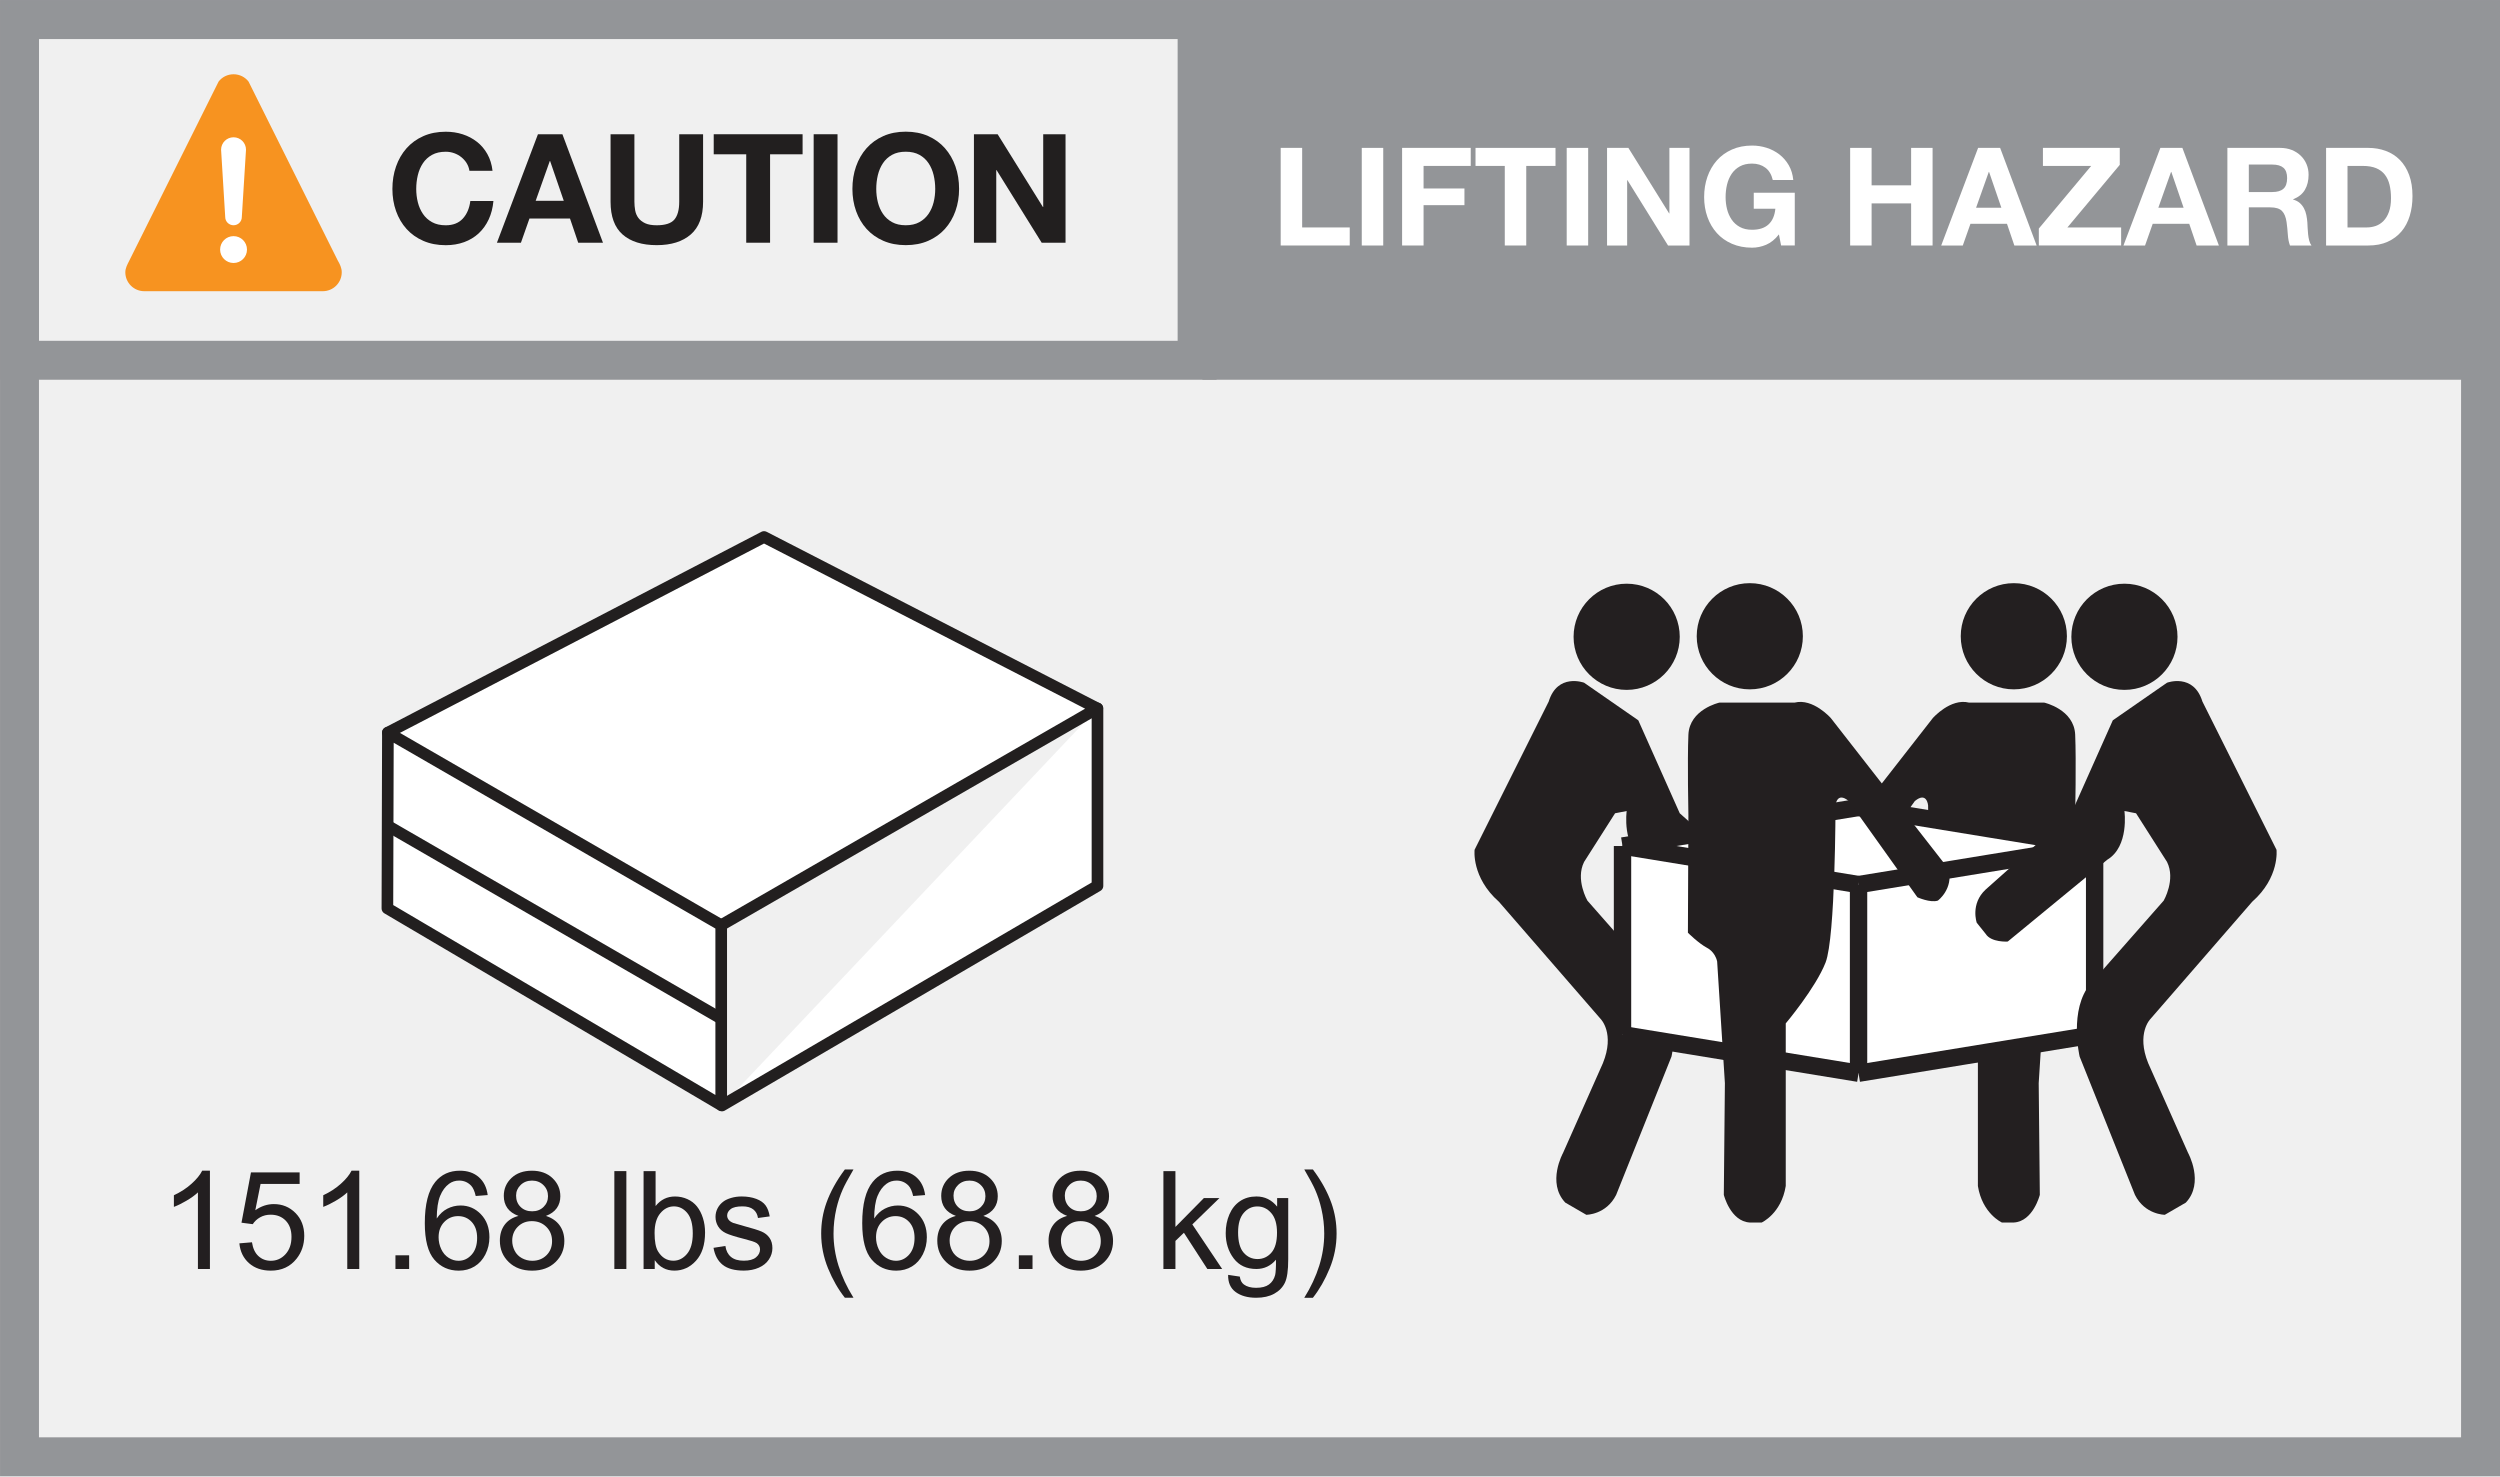
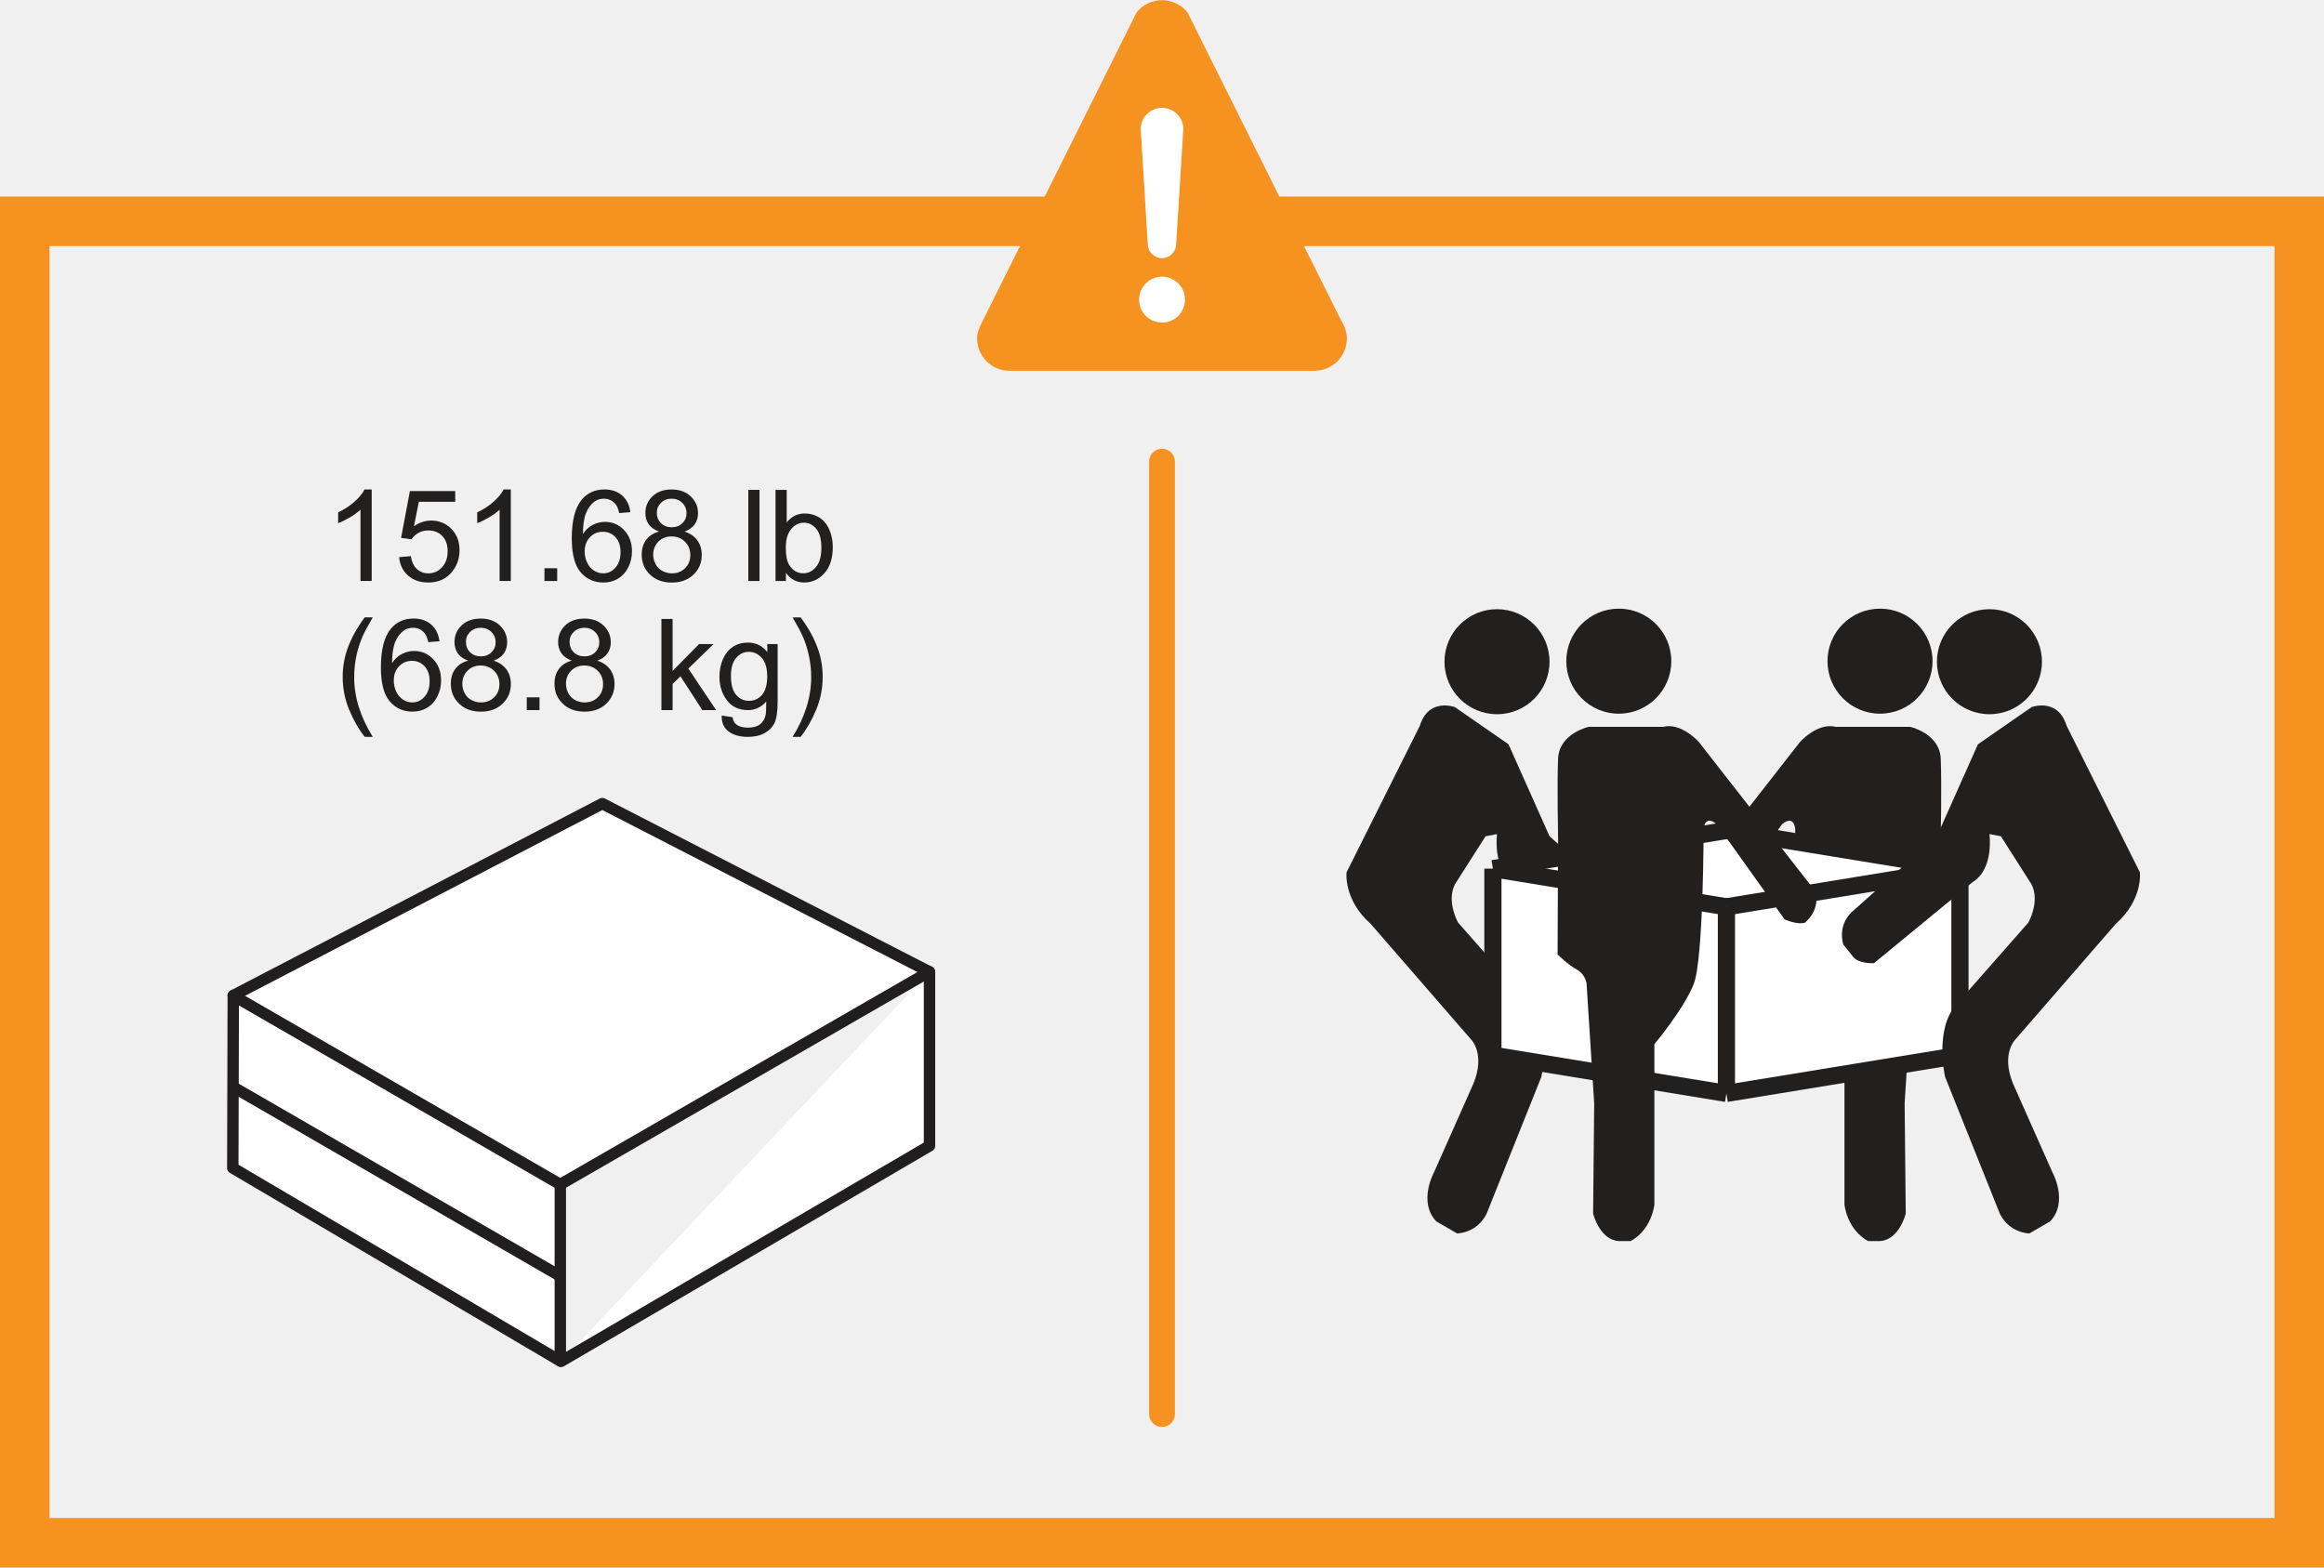
- <svg xmlns="http://www.w3.org/2000/svg" id="a" width="2.54in" height="1.5in" viewBox="0 0 182.849 107.967">
-   <rect x="1.426" y="1.424" width="180" height="105.118" fill="none" stroke="#939598" stroke-width="2.848" />
-   <polygon points="181.426 1.424 89.368 1.424 89.368 26.343 152.47 26.343 181.426 26.343 181.426 1.424" fill="#939598" stroke="#939598" stroke-width="2.848" />
-   <rect x="1.426" y="1.424" width="86.13" height="24.919" fill="none" stroke="#939598" stroke-width="2.848" />
-   <path d="M95.239,10.809v5.819h3.48v1.32h-5.05v-7.14h1.57Z" fill="#fff" />
-   <path d="M101.169,10.809v7.14h-1.57v-7.14h1.57Z" fill="#fff" />
-   <path d="M107.569,10.809v1.319h-3.45v1.65h2.99v1.22h-2.99v2.95h-1.57v-7.14h5.02Z" fill="#fff" />
-   <path d="M107.919,12.128v-1.319h5.85v1.319h-2.14v5.82h-1.57v-5.82h-2.14Z" fill="#fff" />
-   <path d="M116.158,10.809v7.14h-1.57v-7.14h1.57Z" fill="#fff" />
-   <path d="M119.099,10.809l2.98,4.79h.02v-4.79h1.47v7.14h-1.57l-2.97-4.78h-.02v4.78h-1.47v-7.14h1.56Z" fill="#fff" />
-   <path d="M129.179,17.893c-.34.143-.684.215-1.031.215-.545,0-1.037-.095-1.474-.285s-.806-.451-1.105-.785c-.3-.333-.53-.725-.689-1.175-.16-.45-.24-.935-.24-1.455,0-.533.08-1.028.24-1.485.159-.456.39-.854.689-1.194s.669-.606,1.105-.8.929-.29,1.474-.29c.367,0,.723.055,1.066.165.342.109.652.271.93.484.275.214.504.477.686.79.18.313.289.674.33,1.08h-1.5c-.094-.4-.273-.7-.541-.9-.266-.199-.59-.3-.971-.3-.354,0-.652.068-.898.205-.248.137-.447.32-.601.55-.153.23-.265.492-.335.785-.07.294-.104.597-.104.91,0,.3.034.592.104.875s.182.538.335.765c.153.228.353.409.601.545.246.137.545.205.898.205.521,0,.922-.131,1.205-.395s.449-.646.496-1.146h-1.58v-1.17h3v3.86h-1l-.16-.81c-.279.359-.59.611-.93.755Z" fill="#fff" />
-   <path d="M136.888,10.809v2.739h2.891v-2.739h1.569v7.14h-1.569v-3.08h-2.891v3.08h-1.569v-7.14h1.569Z" fill="#fff" />
-   <path d="M146.289,10.809l2.67,7.14h-1.63l-.54-1.59h-2.67l-.561,1.59h-1.579l2.699-7.14h1.61ZM146.379,15.188l-.899-2.62h-.021l-.93,2.62h1.85Z" fill="#fff" />
-   <path d="M152.948,12.128h-3.529v-1.319h5.62v1.239l-3.83,4.58h3.93v1.32h-6.02v-1.24l3.829-4.58Z" fill="#fff" />
-   <path d="M159.619,10.809l2.67,7.14h-1.63l-.54-1.59h-2.67l-.561,1.59h-1.579l2.699-7.14h1.61ZM159.709,15.188l-.899-2.62h-.021l-.93,2.62h1.85Z" fill="#fff" />
-   <path d="M166.759,10.809c.32,0,.608.052.865.154.256.104.477.245.66.426.183.18.323.388.42.625.097.236.145.491.145.765,0,.42-.088.783-.265,1.09s-.465.54-.865.7v.02c.193.054.354.136.48.245.126.11.229.24.31.391.08.149.139.314.175.494.037.181.062.36.075.54.007.114.014.247.02.4.007.153.019.31.035.47s.044.312.08.455c.037.144.092.266.165.365h-1.57c-.086-.227-.14-.496-.159-.81-.021-.313-.051-.613-.091-.9-.053-.373-.166-.646-.34-.82-.173-.173-.456-.26-.85-.26h-1.57v2.79h-1.569v-7.14h3.85ZM166.199,14.038c.359,0,.63-.08.81-.24.18-.159.27-.42.27-.779,0-.347-.09-.599-.27-.755-.18-.157-.45-.235-.81-.235h-1.721v2.01h1.721Z" fill="#fff" />
-   <path d="M173.208,10.809c.461,0,.889.073,1.285.22s.74.366,1.03.66c.29.293.517.66.68,1.1.164.44.245.957.245,1.55,0,.521-.066,1-.2,1.44-.133.439-.335.82-.604,1.14-.271.32-.606.572-1.01.755-.403.184-.879.275-1.426.275h-3.079v-7.14h3.079ZM173.098,16.628c.227,0,.446-.036.66-.109.213-.073.403-.195.569-.365.167-.17.301-.392.4-.665s.15-.606.15-1c0-.36-.035-.685-.105-.975s-.185-.539-.345-.745c-.16-.207-.372-.365-.635-.476-.264-.109-.589-.165-.976-.165h-1.12v4.5h1.4Z" fill="#fff" />
-   <path d="M34.134,11.929c-.104-.167-.233-.313-.389-.439-.156-.126-.332-.224-.528-.294s-.402-.105-.617-.105c-.393,0-.726.076-1,.228-.274.152-.497.355-.667.611-.171.255-.294.546-.373.872-.078.326-.117.663-.117,1.011,0,.334.039.658.117.973.078.314.202.598.373.85.17.252.392.454.667.605.274.152.607.229,1,.229.533,0,.95-.163,1.25-.489s.483-.756.55-1.289h1.689c-.044.496-.159.944-.344,1.345-.186.399-.43.74-.733,1.022-.304.281-.66.496-1.067.644-.407.148-.855.223-1.344.223-.607,0-1.154-.105-1.639-.316-.485-.211-.894-.502-1.228-.872-.333-.371-.589-.806-.767-1.306s-.267-1.039-.267-1.617c0-.592.089-1.143.267-1.649.178-.508.433-.95.767-1.328s.743-.674,1.228-.889c.485-.215,1.032-.322,1.639-.322.437,0,.85.062,1.239.188.389.126.737.31,1.044.55.308.241.561.539.761.895s.326.764.378,1.223h-1.689c-.03-.2-.097-.384-.2-.55Z" fill="#221f1f" />
-   <path d="M41.134,9.811l2.967,7.934h-1.811l-.6-1.767h-2.967l-.622,1.767h-1.756l3-7.934h1.789ZM41.234,14.679l-1-2.911h-.022l-1.033,2.911h2.056Z" fill="#221f1f" />
-   <path d="M50.523,17.14c-.6.522-1.43.783-2.489.783-1.074,0-1.906-.259-2.495-.777s-.883-1.318-.883-2.4v-4.934h1.744v4.934c0,.215.019.426.056.634.037.207.115.391.233.55s.283.289.495.389c.211.1.494.15.85.15.622,0,1.052-.14,1.289-.417.237-.278.355-.713.355-1.306v-4.934h1.745v4.934c0,1.074-.3,1.872-.9,2.395Z" fill="#221f1f" />
-   <path d="M52.201,11.278v-1.467h6.5v1.467h-2.378v6.467h-1.744v-6.467h-2.378Z" fill="#221f1f" />
-   <path d="M61.256,9.811v7.934h-1.745v-7.934h1.745Z" fill="#221f1f" />
-   <path d="M62.612,12.162c.178-.508.433-.95.767-1.328s.743-.674,1.228-.889c.485-.215,1.032-.322,1.639-.322.615,0,1.163.107,1.645.322.481.215.889.511,1.222.889s.589.82.767,1.328c.178.507.267,1.058.267,1.649,0,.578-.089,1.117-.267,1.617s-.433.935-.767,1.306c-.333.37-.741.661-1.222.872-.482.211-1.03.316-1.645.316-.607,0-1.154-.105-1.639-.316-.485-.211-.894-.502-1.228-.872-.333-.371-.589-.806-.767-1.306s-.267-1.039-.267-1.617c0-.592.089-1.143.267-1.649ZM64.206,14.784c.078.314.202.598.373.85.17.252.392.454.667.605.274.152.607.229,1,.229s.726-.076,1-.229c.274-.151.496-.354.667-.605s.294-.535.373-.85c.078-.314.116-.639.116-.973,0-.348-.039-.685-.116-1.011-.078-.326-.202-.617-.373-.872-.17-.256-.393-.459-.667-.611-.274-.151-.607-.228-1-.228s-.726.076-1,.228c-.274.152-.497.355-.667.611-.171.255-.294.546-.373.872-.078.326-.117.663-.117,1.011,0,.334.039.658.117.973Z" fill="#221f1f" />
-   <path d="M72.967,9.811l3.311,5.322h.022v-5.322h1.633v7.934h-1.745l-3.3-5.312h-.022v5.312h-1.633v-7.934h1.733Z" fill="#221f1f" />
-   <path d="M10.554,21.291c-.768,0-1.388-.621-1.388-1.386,0-.323.166-.594.292-.853l6.531-13.095c.252-.325.647-.533,1.093-.533s.844.209,1.095.533l6.529,13.095c.149.259.289.529.289.853,0,.765-.62,1.386-1.387,1.386h-13.055Z" fill="#f79320" fill-rule="evenodd" />
-   <path d="M18.065,18.246c0,.543-.44.982-.983.982s-.983-.439-.983-.982.44-.983.983-.983.983.439.983.983Z" fill="#fff" fill-rule="evenodd" />
-   <path d="M17.082,10.033c-.504,0-.912.409-.912.91l.302,4.919c0,.337.274.606.61.606.334,0,.605-.269.605-.606l.306-4.919c0-.501-.408-.91-.912-.91Z" fill="#fff" fill-rule="evenodd" />
-   <path d="M15.355,92.806h-.879v-5.602c-.211.202-.489.404-.833.605-.343.202-.652.354-.925.455v-.851c.492-.23.921-.511,1.289-.84.368-.328.628-.647.781-.957h.566v7.188Z" fill="#231f20" />
-   <path d="M17.506,90.931l.923-.078c.068.449.227.787.476,1.013.249.227.549.34.901.34.423,0,.781-.159,1.074-.479s.439-.742.439-1.27c0-.502-.141-.897-.422-1.187-.282-.29-.65-.435-1.106-.435-.283,0-.539.063-.767.192s-.407.296-.537.501l-.825-.107.693-3.678h3.56v.84h-2.856l-.386,1.925c.43-.3.88-.449,1.353-.449.625,0,1.152.216,1.582.649.43.433.645.989.645,1.67,0,.647-.189,1.208-.566,1.68-.459.579-1.085.869-1.88.869-.651,0-1.183-.183-1.594-.547s-.647-.848-.706-1.45Z" fill="#231f20" />
-   <path d="M26.278,92.806h-.879v-5.602c-.211.202-.489.404-.833.605-.343.202-.652.354-.925.455v-.851c.492-.23.921-.511,1.289-.84.368-.328.628-.647.781-.957h.566v7.188Z" fill="#231f20" />
-   <path d="M28.923,92.806v-1.001h1.001v1.001h-1.001Z" fill="#231f20" />
-   <path d="M35.668,87.4l-.874.068c-.078-.345-.189-.596-.332-.752-.238-.25-.531-.376-.879-.376-.28,0-.526.078-.737.234-.277.202-.495.497-.654.884-.16.388-.243.939-.249,1.656.211-.322.47-.562.776-.718s.626-.234.962-.234c.586,0,1.085.215,1.497.646s.618.989.618,1.673c0,.449-.097.866-.291,1.252s-.46.682-.798.887-.723.308-1.152.308c-.732,0-1.33-.27-1.792-.809-.462-.538-.693-1.426-.693-2.663,0-1.384.255-2.39.767-3.019.446-.547,1.046-.82,1.802-.82.563,0,1.024.158,1.384.474.36.316.575.752.647,1.309ZM32.079,90.487c0,.303.064.593.193.869s.309.487.54.632c.231.146.474.218.728.218.371,0,.69-.149.957-.449s.4-.706.4-1.221c0-.495-.132-.885-.396-1.17s-.596-.427-.996-.427c-.397,0-.734.142-1.011.427s-.415.658-.415,1.121Z" fill="#231f20" />
-   <path d="M37.922,88.924c-.365-.134-.635-.324-.811-.571-.176-.248-.264-.544-.264-.89,0-.521.187-.958.562-1.313.375-.354.873-.532,1.494-.532.625,0,1.128.182,1.509.545s.571.805.571,1.325c0,.332-.087.621-.261.867s-.438.436-.793.569c.439.143.774.374,1.003.693.229.318.344.699.344,1.143,0,.612-.216,1.126-.649,1.543s-1.002.625-1.709.625-1.276-.209-1.709-.628c-.433-.418-.649-.939-.649-1.564,0-.466.118-.855.354-1.17s.572-.528,1.008-.642ZM37.463,90.741c0,.251.06.493.178.728s.295.416.53.544c.234.129.487.193.757.193.42,0,.767-.135,1.04-.405s.41-.613.41-1.03c0-.424-.141-.773-.422-1.05-.282-.277-.634-.415-1.057-.415-.414,0-.756.137-1.028.41s-.408.615-.408,1.025ZM37.746,87.434c0,.339.109.616.327.831s.501.322.85.322c.338,0,.616-.107.833-.32s.325-.475.325-.784c0-.322-.111-.593-.334-.812s-.5-.33-.833-.33c-.335,0-.614.107-.835.322s-.332.473-.332.771Z" fill="#231f20" />
-   <path d="M44.933,92.806v-7.159h.879v7.159h-.879Z" fill="#231f20" />
-   <path d="M47.886,92.806h-.815v-7.159h.879v2.555c.371-.466.845-.699,1.421-.699.319,0,.621.064.906.193s.519.31.703.542.328.514.432.843c.104.328.156.68.156,1.055,0,.889-.22,1.575-.659,2.061s-.967.728-1.582.728c-.612,0-1.092-.256-1.44-.767v.649ZM47.876,90.174c0,.622.084,1.071.254,1.348.277.452.651.679,1.123.679.384,0,.716-.167.996-.501.28-.333.42-.83.42-1.491,0-.678-.134-1.177-.403-1.499s-.593-.483-.974-.483c-.384,0-.716.166-.996.5s-.42.816-.42,1.448Z" fill="#231f20" />
-   <path d="M52.185,91.258l.869-.137c.049.349.185.615.408.801s.535.278.935.278c.404,0,.703-.082.898-.247.195-.164.293-.356.293-.578,0-.198-.086-.354-.259-.469-.121-.078-.42-.178-.898-.298-.645-.163-1.091-.304-1.34-.423-.249-.118-.438-.283-.566-.493s-.193-.441-.193-.695c0-.231.053-.445.159-.643s.25-.36.432-.491c.137-.101.323-.186.559-.256s.489-.105.759-.105c.407,0,.764.059,1.072.176s.535.276.681.477.248.468.303.804l-.859.117c-.039-.268-.152-.476-.339-.625-.187-.15-.452-.225-.793-.225-.404,0-.692.066-.864.2-.172.133-.259.289-.259.469,0,.113.036.216.107.308.072.094.184.172.337.234.088.032.347.107.776.225.622.166,1.056.302,1.301.407.246.106.438.26.579.462s.21.452.21.752c0,.293-.085.568-.256.827s-.417.459-.74.601c-.322.143-.687.213-1.094.213-.674,0-1.188-.14-1.541-.42s-.579-.695-.676-1.245Z" fill="#231f20" />
-   <path d="M61.794,94.911c-.485-.612-.895-1.328-1.23-2.148s-.503-1.67-.503-2.549c0-.775.125-1.518.376-2.227.293-.824.746-1.645,1.357-2.462h.63c-.394.678-.654,1.161-.781,1.45-.199.449-.355.918-.469,1.407-.14.608-.21,1.221-.21,1.836,0,1.565.487,3.13,1.46,4.692h-.63Z" fill="#231f20" />
-   <path d="M67.661,87.4l-.874.068c-.078-.345-.189-.596-.332-.752-.238-.25-.531-.376-.879-.376-.28,0-.526.078-.737.234-.277.202-.495.497-.654.884-.16.388-.243.939-.249,1.656.211-.322.47-.562.776-.718s.626-.234.962-.234c.586,0,1.085.215,1.497.646s.618.989.618,1.673c0,.449-.097.866-.291,1.252s-.46.682-.798.887-.723.308-1.152.308c-.732,0-1.33-.27-1.792-.809-.462-.538-.693-1.426-.693-2.663,0-1.384.255-2.39.767-3.019.446-.547,1.046-.82,1.802-.82.563,0,1.024.158,1.384.474.36.316.575.752.647,1.309ZM64.072,90.487c0,.303.064.593.193.869s.309.487.54.632c.231.146.474.218.728.218.371,0,.69-.149.957-.449s.4-.706.4-1.221c0-.495-.132-.885-.396-1.17s-.596-.427-.996-.427c-.397,0-.734.142-1.011.427s-.415.658-.415,1.121Z" fill="#231f20" />
-   <path d="M69.915,88.924c-.365-.134-.635-.324-.811-.571-.176-.248-.264-.544-.264-.89,0-.521.187-.958.562-1.313.375-.354.873-.532,1.494-.532.625,0,1.128.182,1.509.545s.571.805.571,1.325c0,.332-.087.621-.261.867s-.438.436-.793.569c.439.143.774.374,1.003.693.229.318.344.699.344,1.143,0,.612-.216,1.126-.649,1.543s-1.002.625-1.709.625-1.276-.209-1.709-.628c-.433-.418-.649-.939-.649-1.564,0-.466.118-.855.354-1.17s.572-.528,1.008-.642ZM69.456,90.741c0,.251.06.493.178.728s.295.416.53.544c.234.129.487.193.757.193.42,0,.767-.135,1.04-.405s.41-.613.41-1.03c0-.424-.141-.773-.422-1.05-.282-.277-.634-.415-1.057-.415-.414,0-.756.137-1.028.41s-.408.615-.408,1.025ZM69.739,87.434c0,.339.109.616.327.831s.501.322.85.322c.338,0,.616-.107.833-.32s.325-.475.325-.784c0-.322-.111-.593-.334-.812s-.5-.33-.833-.33c-.335,0-.614.107-.835.322s-.332.473-.332.771Z" fill="#231f20" />
-   <path d="M74.517,92.806v-1.001h1.001v1.001h-1.001Z" fill="#231f20" />
-   <path d="M78.054,88.924c-.365-.134-.635-.324-.811-.571-.176-.248-.264-.544-.264-.89,0-.521.187-.958.562-1.313.375-.354.873-.532,1.494-.532.625,0,1.128.182,1.509.545s.571.805.571,1.325c0,.332-.087.621-.261.867s-.438.436-.793.569c.439.143.774.374,1.003.693.229.318.344.699.344,1.143,0,.612-.216,1.126-.649,1.543s-1.002.625-1.709.625-1.276-.209-1.709-.628c-.433-.418-.649-.939-.649-1.564,0-.466.118-.855.354-1.17s.572-.528,1.008-.642ZM77.596,90.741c0,.251.06.493.178.728s.295.416.53.544c.234.129.487.193.757.193.42,0,.767-.135,1.04-.405s.41-.613.41-1.03c0-.424-.141-.773-.422-1.05-.282-.277-.634-.415-1.057-.415-.414,0-.756.137-1.028.41s-.408.615-.408,1.025ZM77.879,87.434c0,.339.109.616.327.831s.501.322.85.322c.338,0,.616-.107.833-.32s.325-.475.325-.784c0-.322-.111-.593-.334-.812s-.5-.33-.833-.33c-.335,0-.614.107-.835.322s-.332.473-.332.771Z" fill="#231f20" />
-   <path d="M85.091,92.806v-7.159h.879v4.083l2.08-2.11h1.138l-1.982,1.925,2.183,3.262h-1.084l-1.714-2.651-.62.596v2.056h-.879Z" fill="#231f20" />
-   <path d="M89.825,93.236l.854.127c.036.264.135.456.298.576.218.163.516.244.894.244.407,0,.721-.081.942-.244s.371-.391.449-.684c.045-.179.067-.555.063-1.128-.384.452-.863.679-1.436.679-.713,0-1.265-.257-1.655-.771s-.586-1.131-.586-1.851c0-.495.089-.952.269-1.37s.438-.741.779-.97c.34-.228.74-.342,1.199-.342.612,0,1.117.248,1.514.743v-.626h.811v4.483c0,.808-.082,1.38-.247,1.717s-.425.603-.781.798-.795.293-1.316.293c-.619,0-1.118-.139-1.499-.417s-.565-.698-.552-1.258ZM90.553,90.121c0,.681.135,1.177.405,1.489s.609.469,1.016.469c.404,0,.742-.155,1.016-.467.273-.311.41-.798.41-1.462,0-.635-.141-1.113-.422-1.436s-.621-.483-1.018-.483c-.391,0-.723.158-.996.476s-.41.789-.41,1.414Z" fill="#231f20" />
-   <path d="M96.024,94.911h-.63c.973-1.562,1.46-3.127,1.46-4.692,0-.612-.07-1.22-.21-1.821-.111-.489-.265-.958-.464-1.407-.127-.293-.389-.781-.786-1.465h.63c.612.817,1.064,1.638,1.357,2.462.25.709.376,1.451.376,2.227,0,.879-.168,1.729-.505,2.549s-.746,1.536-1.228,2.148Z" fill="#231f20" />
-   <polyline points="52.803 80.849 80.269 64.784 80.269 51.804" fill="#fff" stroke="#221f1f" stroke-linecap="round" stroke-linejoin="round" stroke-width=".851" />
-   <polyline points="28.368 53.576 55.88 39.268 80.254 51.804 52.753 67.656" fill="#fff" stroke="#221f1f" stroke-linecap="round" stroke-linejoin="round" stroke-width=".851" />
-   <polygon points="52.749 80.822 52.749 67.661 28.371 53.58 28.334 66.431 52.749 80.822" fill="#fff" stroke="#221f1f" stroke-linecap="round" stroke-linejoin="round" stroke-width=".851" />
-   <path d="M115.091,46.569c0,2.145,1.74,3.882,3.883,3.882s3.882-1.738,3.882-3.882-1.736-3.885-3.882-3.885-3.883,1.74-3.883,3.885Z" fill="#231f20" />
-   <path d="M119.825,52.676l-3.965-2.75s-1.942-.727-2.589,1.378l-5.42,10.84s-.242,2.023,1.78,3.803l7.444,8.576s1.05,1.05.159,3.234l-2.91,6.553s-1.215,2.184.161,3.641l1.537.891s1.455,0,2.184-1.457l4.045-10.113s.812-3.48-.808-5.339l-5.341-6.069s-.889-1.537-.242-2.832l2.265-3.557.85-.164s-.364,2.589,1.253,3.56l7.28,5.987s1.214.082,1.617-.566l.65-.809s.482-1.375-.65-2.428l-6.269-5.58-3.032-6.799Z" fill="#231f20" />
-   <path d="M151.173,46.527c0,2.145-1.74,3.885-3.882,3.885s-3.883-1.74-3.883-3.885,1.736-3.882,3.883-3.882,3.882,1.738,3.882,3.882Z" fill="#231f20" />
-   <path d="M144.014,51.382h5.503s2.182.487,2.261,2.346c.082,1.862,0,5.908,0,5.908l.037,8.576s-.762.767-1.41,1.112c0,0-.567.263-.728.99l-.567,8.899.082,8.171s-.485,1.941-1.901,2.023h-.874s-1.432-.648-1.755-2.671v-11.892s-2.184-2.589-2.914-4.451c-.727-1.862-.727-11.488-.727-11.488,0,0-.081-1.053-.971-.323l-5.018,7.037s-.949.427-1.496.243c0,0-1.154-.849-.789-2.306l8.618-11.043s1.293-1.474,2.648-1.132Z" fill="#231f20" />
-   <polygon points="135.934 78.488 153.201 75.666 153.201 61.87 135.934 59.048 118.67 61.87 118.67 75.666 135.934 78.488" fill="#fff" />
-   <line x1="135.934" y1="64.692" x2="135.934" y2="78.488" fill="none" stroke="#231f20" stroke-width="1.271" />
-   <line x1="118.67" y1="61.87" x2="118.67" y2="75.666" fill="none" stroke="#231f20" stroke-width="1.271" />
-   <line x1="153.201" y1="61.87" x2="153.201" y2="75.666" fill="none" stroke="#231f20" stroke-width="1.271" />
-   <line x1="118.67" y1="61.87" x2="135.934" y2="64.692" fill="none" stroke="#231f20" stroke-width="1.271" />
-   <line x1="153.201" y1="61.87" x2="135.934" y2="64.692" fill="none" stroke="#231f20" stroke-width="1.271" />
-   <line x1="118.67" y1="61.87" x2="135.934" y2="59.048" fill="none" stroke="#231f20" stroke-width="1.271" />
-   <line x1="153.201" y1="61.87" x2="135.934" y2="59.048" fill="none" stroke="#231f20" stroke-width="1.271" />
-   <line x1="118.67" y1="75.666" x2="135.934" y2="78.488" fill="none" stroke="#231f20" stroke-width="1.271" />
-   <line x1="153.201" y1="75.666" x2="135.934" y2="78.488" fill="none" stroke="#231f20" stroke-width="1.271" />
-   <path d="M159.262,46.569c0,2.145-1.736,3.882-3.882,3.882s-3.882-1.738-3.882-3.882,1.735-3.885,3.882-3.885,3.882,1.74,3.882,3.885Z" fill="#231f20" />
-   <path d="M154.53,52.676l3.965-2.75s1.941-.727,2.589,1.378l5.419,10.84s.243,2.023-1.779,3.803l-7.445,8.576s-1.047,1.05-.159,3.234l2.912,6.553s1.214,2.184-.161,3.641l-1.537.891s-1.457,0-2.184-1.457l-4.046-10.113s-.81-3.48.809-5.339l5.339-6.069s.89-1.537.243-2.832l-2.266-3.557-.849-.164s.362,2.589-1.253,3.56l-7.282,5.987s-1.214.082-1.617-.566l-.649-.809s-.483-1.375.649-2.428l6.27-5.58,3.032-6.799Z" fill="#231f20" />
-   <path d="M124.097,46.527c0,2.145,1.738,3.885,3.882,3.885s3.882-1.74,3.882-3.885-1.736-3.882-3.882-3.882-3.882,1.738-3.882,3.882Z" fill="#231f20" />
-   <path d="M131.255,51.382h-5.501s-2.184.487-2.265,2.346c-.082,1.862,0,5.908,0,5.908l-.036,8.576s.765.767,1.41,1.112c0,0,.567.263.728.99l.567,8.899-.079,8.171s.483,1.941,1.899,2.023h.872s1.435-.648,1.759-2.671v-11.892s2.182-2.589,2.912-4.451c.727-1.862.727-11.488.727-11.488,0,0,.082-1.053.971-.323l5.018,7.037s.951.427,1.498.243c0,0,1.149-.849.787-2.306l-8.616-11.043s-1.296-1.474-2.651-1.132Z" fill="#231f20" />
-   <line x1="28.391" y1="60.411" x2="52.563" y2="74.389" fill="#fff" stroke="#221f1f" stroke-linecap="round" stroke-linejoin="round" stroke-width=".851" />
+ <svg xmlns="http://www.w3.org/2000/svg" id="a" width="2.25in" height="1.518in" viewBox="0 0 162 109.272">
+   <path d="M158.548,17.145v88.675H3.452V17.145h155.096M162,13.693H0v95.579h162V13.693h0Z" fill="#f69220" />
+   <path d="M25.91,40.494h-.78v-4.972c-.188.179-.434.358-.739.537-.305.18-.579.313-.821.403v-.754c.437-.205.818-.454,1.145-.746.326-.292.558-.574.693-.85h.503v6.381Z" fill="#221f1f" />
+   <path d="M27.819,38.83l.819-.069c.061.398.202.698.423.899.221.2.487.301.799.301.375,0,.693-.142.954-.425s.39-.659.39-1.127c0-.445-.125-.796-.375-1.054-.25-.257-.577-.386-.981-.386-.251,0-.479.058-.681.172s-.361.262-.477.444l-.732-.096.615-3.264h3.16v.745h-2.536l-.342,1.708c.381-.266.782-.398,1.201-.398.555,0,1.022.192,1.404.576.381.385.572.879.572,1.482,0,.575-.167,1.072-.502,1.491-.408.515-.964.771-1.669.771-.578,0-1.049-.162-1.415-.485-.366-.324-.574-.753-.626-1.287Z" fill="#221f1f" />
+   <path d="M35.606,40.494h-.78v-4.972c-.188.179-.434.358-.739.537-.305.18-.579.313-.821.403v-.754c.437-.205.818-.454,1.145-.746.326-.292.558-.574.693-.85h.503v6.381Z" fill="#221f1f" />
+   <path d="M37.952,40.494v-.889h.889v.889h-.889Z" fill="#221f1f" />
+   <path d="M43.94,35.695l-.776.062c-.069-.307-.167-.529-.294-.668-.211-.223-.471-.334-.78-.334-.249,0-.467.069-.655.208-.246.18-.439.441-.581.785s-.215.833-.221,1.469c.188-.286.417-.498.689-.637.271-.139.556-.208.854-.208.52,0,.963.191,1.329.574.365.383.548.878.548,1.484,0,.399-.086.77-.258,1.112-.172.342-.408.604-.709.786-.3.183-.641.273-1.022.273-.65,0-1.181-.239-1.591-.718-.41-.478-.616-1.266-.616-2.364,0-1.228.227-2.121.681-2.679.396-.485.929-.729,1.599-.729.5,0,.91.141,1.229.421s.511.667.574,1.161ZM40.755,38.435c0,.269.057.525.171.771.114.245.274.433.479.562.205.128.42.192.646.192.329,0,.612-.133.85-.398.237-.267.355-.627.355-1.084,0-.439-.117-.785-.351-1.038-.234-.253-.529-.379-.884-.379-.353,0-.652.126-.897.379s-.368.585-.368.995Z" fill="#221f1f" />
+   <path d="M45.94,37.048c-.324-.118-.563-.287-.719-.507-.156-.22-.234-.482-.234-.789,0-.462.167-.851.499-1.166.333-.314.774-.473,1.326-.473.555,0,1.001.161,1.339.483.338.322.507.715.507,1.177,0,.295-.078.552-.232.77-.155.219-.39.387-.705.505.39.128.687.333.891.616.204.283.306.621.306,1.014,0,.544-.192,1-.576,1.37s-.89.555-1.517.555-1.133-.186-1.517-.557c-.384-.372-.576-.835-.576-1.39,0-.413.104-.759.314-1.038s.508-.469.895-.57ZM45.533,38.66c0,.223.053.438.158.646s.262.369.47.483.432.171.672.171c.373,0,.68-.12.923-.359.243-.24.364-.545.364-.915,0-.376-.125-.687-.375-.932-.25-.246-.562-.368-.938-.368-.367,0-.671.121-.912.363-.241.243-.362.547-.362.91ZM45.784,35.726c0,.3.097.546.29.736.194.19.445.286.754.286.3,0,.547-.095.739-.284.192-.188.289-.421.289-.695,0-.286-.099-.526-.297-.722-.198-.195-.444-.293-.739-.293-.297,0-.544.096-.741.286-.196.191-.294.419-.294.686Z" fill="#221f1f" />
+   <path d="M52.164,40.494v-6.354h.78v6.354h-.78Z" fill="#221f1f" />
+   <path d="M54.784,40.494h-.724v-6.354h.78v2.267c.33-.413.75-.619,1.261-.619.283,0,.551.057.804.171.252.114.461.274.624.481.163.206.291.456.383.747.093.292.139.604.139.937,0,.789-.195,1.398-.585,1.829s-.858.646-1.404.646c-.543,0-.969-.228-1.278-.681v.576ZM54.776,38.158c0,.552.075.95.226,1.196.245.401.578.603.997.603.341,0,.636-.148.884-.444.249-.297.373-.738.373-1.324,0-.602-.119-1.045-.357-1.331s-.526-.429-.865-.429c-.341,0-.636.147-.884.444-.249.296-.373.725-.373,1.285Z" fill="#221f1f" />
+   <path d="M25.426,51.362c-.431-.543-.795-1.179-1.092-1.907-.298-.729-.446-1.482-.446-2.263,0-.688.111-1.347.333-1.977.26-.731.662-1.459,1.205-2.185h.559c-.35.602-.581,1.03-.693,1.287-.176.399-.315.815-.417,1.249-.124.54-.186,1.083-.186,1.63,0,1.39.432,2.778,1.296,4.165h-.559Z" fill="#221f1f" />
+   <path d="M30.634,44.695l-.776.062c-.069-.307-.167-.529-.294-.668-.211-.223-.471-.334-.78-.334-.249,0-.467.069-.655.208-.246.18-.439.441-.581.785s-.215.833-.221,1.469c.188-.286.417-.498.689-.637.271-.139.556-.208.854-.208.52,0,.963.191,1.329.574.365.383.548.878.548,1.484,0,.399-.086.77-.258,1.112-.172.342-.408.604-.709.786-.3.183-.641.273-1.022.273-.65,0-1.181-.239-1.591-.718-.41-.478-.616-1.266-.616-2.364,0-1.228.227-2.121.681-2.679.396-.485.929-.729,1.599-.729.5,0,.91.141,1.229.421s.511.667.574,1.161ZM27.448,47.435c0,.269.057.525.171.771.114.245.274.433.479.562.205.128.42.192.646.192.329,0,.612-.133.85-.398.237-.267.355-.627.355-1.084,0-.439-.117-.785-.351-1.038-.234-.253-.529-.379-.884-.379-.353,0-.652.126-.897.379s-.368.585-.368.995Z" fill="#221f1f" />
+   <path d="M32.634,46.048c-.324-.118-.563-.287-.719-.507-.156-.22-.234-.482-.234-.789,0-.462.167-.851.499-1.166.333-.314.774-.473,1.326-.473.555,0,1.001.161,1.339.483.338.322.507.715.507,1.177,0,.295-.078.552-.232.77-.155.219-.39.387-.705.505.39.128.687.333.891.616.204.283.306.621.306,1.014,0,.544-.192,1-.576,1.37s-.89.555-1.517.555-1.133-.186-1.517-.557c-.384-.372-.576-.835-.576-1.39,0-.413.104-.759.314-1.038s.508-.469.895-.57ZM32.227,47.66c0,.223.053.438.158.646s.262.369.47.483.432.171.672.171c.373,0,.68-.12.923-.359.243-.24.364-.545.364-.915,0-.376-.125-.687-.375-.932-.25-.246-.562-.368-.938-.368-.367,0-.671.121-.912.363-.241.243-.362.547-.362.91ZM32.478,44.726c0,.3.097.546.29.736.194.19.445.286.754.286.3,0,.547-.095.739-.284.192-.188.289-.421.289-.695,0-.286-.099-.526-.297-.722-.198-.195-.444-.293-.739-.293-.297,0-.544.096-.741.286-.196.191-.294.419-.294.686Z" fill="#221f1f" />
+   <path d="M36.719,49.494v-.889h.889v.889h-.889Z" fill="#221f1f" />
+   <path d="M39.859,46.048c-.324-.118-.563-.287-.719-.507-.156-.22-.234-.482-.234-.789,0-.462.167-.851.499-1.166.333-.314.774-.473,1.326-.473.555,0,1.001.161,1.339.483.338.322.507.715.507,1.177,0,.295-.078.552-.232.77-.155.219-.39.387-.705.505.39.128.687.333.891.616.204.283.306.621.306,1.014,0,.544-.192,1-.576,1.37s-.89.555-1.517.555-1.133-.186-1.517-.557c-.384-.372-.576-.835-.576-1.39,0-.413.104-.759.314-1.038s.508-.469.895-.57ZM39.452,47.66c0,.223.053.438.158.646s.262.369.47.483.432.171.672.171c.373,0,.68-.12.923-.359.243-.24.364-.545.364-.915,0-.376-.125-.687-.375-.932-.25-.246-.562-.368-.938-.368-.367,0-.671.121-.912.363-.241.243-.362.547-.362.91ZM39.703,44.726c0,.3.097.546.29.736.194.19.445.286.754.286.3,0,.547-.095.739-.284.192-.188.289-.421.289-.695,0-.286-.099-.526-.297-.722-.198-.195-.444-.293-.739-.293-.297,0-.544.096-.741.286-.196.191-.294.419-.294.686Z" fill="#221f1f" />
+   <path d="M46.105,49.494v-6.354h.78v3.624l1.846-1.873h1.01l-1.759,1.708,1.937,2.896h-.962l-1.521-2.354-.55.528v1.825h-.78Z" fill="#221f1f" />
+   <path d="M50.307,49.876l.759.112c.032.234.12.404.264.512.194.145.458.217.793.217.361,0,.64-.072.836-.217.196-.145.329-.347.398-.607.041-.158.06-.492.057-1.001-.341.401-.766.603-1.274.603-.633,0-1.123-.229-1.469-.685-.347-.457-.52-1.005-.52-1.644,0-.438.08-.844.238-1.216.159-.371.389-.657.691-.86.302-.202.657-.303,1.064-.303.543,0,.991.22,1.344.658v-.555h.719v3.979c0,.717-.073,1.225-.219,1.523s-.377.535-.693.709c-.316.173-.706.26-1.168.26-.549,0-.992-.123-1.331-.37-.338-.247-.501-.619-.49-1.116ZM50.953,47.11c0,.604.12,1.044.36,1.322.24.277.54.416.901.416.358,0,.659-.139.901-.414.243-.276.364-.709.364-1.299,0-.563-.125-.988-.375-1.274-.25-.285-.551-.429-.904-.429-.347,0-.641.141-.884.423-.243.281-.364.7-.364,1.255Z" fill="#221f1f" />
+   <path d="M55.809,51.362h-.559c.864-1.387,1.296-2.775,1.296-4.165,0-.544-.062-1.083-.187-1.617-.098-.434-.235-.85-.412-1.248-.113-.261-.345-.694-.698-1.301h.559c.543.726.945,1.453,1.205,2.185.223.63.334,1.289.334,1.977,0,.78-.149,1.534-.449,2.263-.299.729-.663,1.364-1.09,1.907Z" fill="#221f1f" />
+   <path d="M70.371,25.837c-1.25,0-2.26-1.011-2.26-2.257,0-.526.271-.967.475-1.388L79.222.868c.41-.529,1.054-.868,1.78-.868s1.374.34,1.783.868l10.632,21.324c.243.421.471.862.471,1.388,0,1.246-1.01,2.257-2.258,2.257h-21.259Z" fill="#f69220" fill-rule="evenodd" />
+   <path d="M82.603,20.878c0,.884-.716,1.599-1.601,1.599s-1.6-.715-1.6-1.599.716-1.601,1.6-1.601,1.601.715,1.601,1.601Z" fill="#fff" fill-rule="evenodd" />
+   <path d="M81.002,7.505c-.821,0-1.485.667-1.485,1.482l.491,8.009c0,.548.446.987.994.987.544,0,.986-.439.986-.987l.499-8.009c0-.816-.665-1.482-1.485-1.482Z" fill="#fff" fill-rule="evenodd" />
+   <path d="M100.691,46.122c0,2.022,1.641,3.66,3.662,3.66s3.66-1.638,3.66-3.66-1.637-3.663-3.66-3.663-3.662,1.641-3.662,3.663Z" fill="#221f1f" />
+   <path d="M105.155,51.879l-3.739-2.593s-1.831-.686-2.441,1.299l-5.11,10.221s-.228,1.907,1.678,3.586l7.019,8.086s.99.99.15,3.05l-2.744,6.179s-1.146,2.06.152,3.433l1.449.84s1.371,0,2.059-1.374l3.814-9.535s.765-3.281-.762-5.034l-5.035-5.722s-.838-1.449-.228-2.67l2.136-3.354.802-.154s-.343,2.441,1.182,3.356l6.864,5.645s1.144.077,1.525-.534l.613-.763s.454-1.297-.613-2.289l-5.911-5.261-2.859-6.41Z" fill="#221f1f" />
+   <path d="M134.712,46.082c0,2.022-1.641,3.663-3.66,3.663s-3.662-1.641-3.662-3.663,1.637-3.66,3.662-3.66,3.66,1.638,3.66,3.66Z" fill="#221f1f" />
+   <path d="M127.962,50.66h5.189s2.057.459,2.132,2.212c.077,1.755,0,5.57,0,5.57l.035,8.086s-.718.723-1.329,1.048c0,0-.535.248-.687.934l-.535,8.39.077,7.705s-.458,1.83-1.793,1.907h-.824s-1.35-.611-1.655-2.518v-11.213s-2.059-2.441-2.748-4.196c-.686-1.755-.686-10.831-.686-10.831,0,0-.076-.992-.915-.304l-4.731,6.635s-.895.403-1.41.229c0,0-1.088-.8-.744-2.174l8.126-10.412s1.219-1.39,2.497-1.067Z" fill="#221f1f" />
+   <polygon points="120.344 76.217 136.624 73.556 136.624 60.548 120.344 57.887 104.066 60.548 104.066 73.556 120.344 76.217" fill="#fff" />
+   <line x1="120.344" y1="63.209" x2="120.344" y2="76.217" fill="none" stroke="#221f1f" stroke-width="1.198" />
+   <line x1="104.066" y1="60.548" x2="104.066" y2="73.556" fill="none" stroke="#221f1f" stroke-width="1.198" />
+   <line x1="136.624" y1="60.548" x2="136.624" y2="73.556" fill="none" stroke="#221f1f" stroke-width="1.198" />
+   <line x1="104.066" y1="60.548" x2="120.344" y2="63.209" fill="none" stroke="#221f1f" stroke-width="1.198" />
+   <line x1="136.624" y1="60.548" x2="120.344" y2="63.209" fill="none" stroke="#221f1f" stroke-width="1.198" />
+   <line x1="104.066" y1="60.548" x2="120.344" y2="57.887" fill="none" stroke="#221f1f" stroke-width="1.198" />
+   <line x1="136.624" y1="60.548" x2="120.344" y2="57.887" fill="none" stroke="#221f1f" stroke-width="1.198" />
+   <line x1="104.066" y1="73.556" x2="120.344" y2="76.217" fill="none" stroke="#221f1f" stroke-width="1.198" />
+   <line x1="136.624" y1="73.556" x2="120.344" y2="76.217" fill="none" stroke="#221f1f" stroke-width="1.198" />
+   <path d="M142.339,46.122c0,2.022-1.637,3.66-3.66,3.66s-3.66-1.638-3.66-3.66,1.636-3.663,3.66-3.663,3.66,1.641,3.66,3.663Z" fill="#221f1f" />
+   <path d="M137.877,51.879l3.739-2.593s1.83-.686,2.441,1.299l5.109,10.221s.229,1.907-1.677,3.586l-7.02,8.086s-.988.99-.15,3.05l2.745,6.179s1.144,2.06-.152,3.433l-1.449.84s-1.374,0-2.059-1.374l-3.815-9.535s-.764-3.281.763-5.034l5.034-5.722s.839-1.449.229-2.67l-2.137-3.354-.8-.154s.342,2.441-1.182,3.356l-6.866,5.645s-1.144.077-1.525-.534l-.612-.763s-.455-1.297.612-2.289l5.912-5.261,2.859-6.41Z" fill="#221f1f" />
+   <path d="M109.182,46.082c0,2.022,1.638,3.663,3.66,3.663s3.66-1.641,3.66-3.663-1.637-3.66-3.66-3.66-3.66,1.638-3.66,3.66Z" fill="#221f1f" />
+   <path d="M115.932,50.66h-5.186s-2.06.459-2.136,2.212c-.077,1.755,0,5.57,0,5.57l-.034,8.086s.721.723,1.329,1.048c0,0,.535.248.687.934l.535,8.39-.075,7.705s.455,1.83,1.79,1.907h.823s1.353-.611,1.658-2.518v-11.213s2.057-2.441,2.745-4.196c.686-1.755.686-10.831.686-10.831,0,0,.077-.992.915-.304l4.731,6.635s.896.403,1.412.229c0,0,1.084-.8.742-2.174l-8.124-10.412s-1.222-1.39-2.499-1.067Z" fill="#221f1f" />
+   <polyline points="39.109 94.9 64.793 79.876 64.793 67.738" fill="#fff" stroke="#211e1f" stroke-linecap="round" stroke-linejoin="round" stroke-width=".795" />
+   <polyline points="16.258 69.395 41.987 56.015 64.779 67.738 39.062 82.562" fill="#fff" stroke="#211e1f" stroke-linecap="round" stroke-linejoin="round" stroke-width=".795" />
+   <polygon points="39.058 94.874 39.058 82.567 16.261 69.399 16.227 81.416 39.058 94.874" fill="#fff" stroke="#211e1f" stroke-linecap="round" stroke-linejoin="round" stroke-width=".795" />
+   <line x1="16.28" y1="75.787" x2="38.884" y2="88.858" fill="#fff" stroke="#211e1f" stroke-linecap="round" stroke-linejoin="round" stroke-width=".795" />
+   <line x1="81" y1="32.174" x2="81" y2="98.568" fill="none" stroke="#f69220" stroke-linecap="round" stroke-linejoin="round" stroke-width="1.8" />
</svg>
